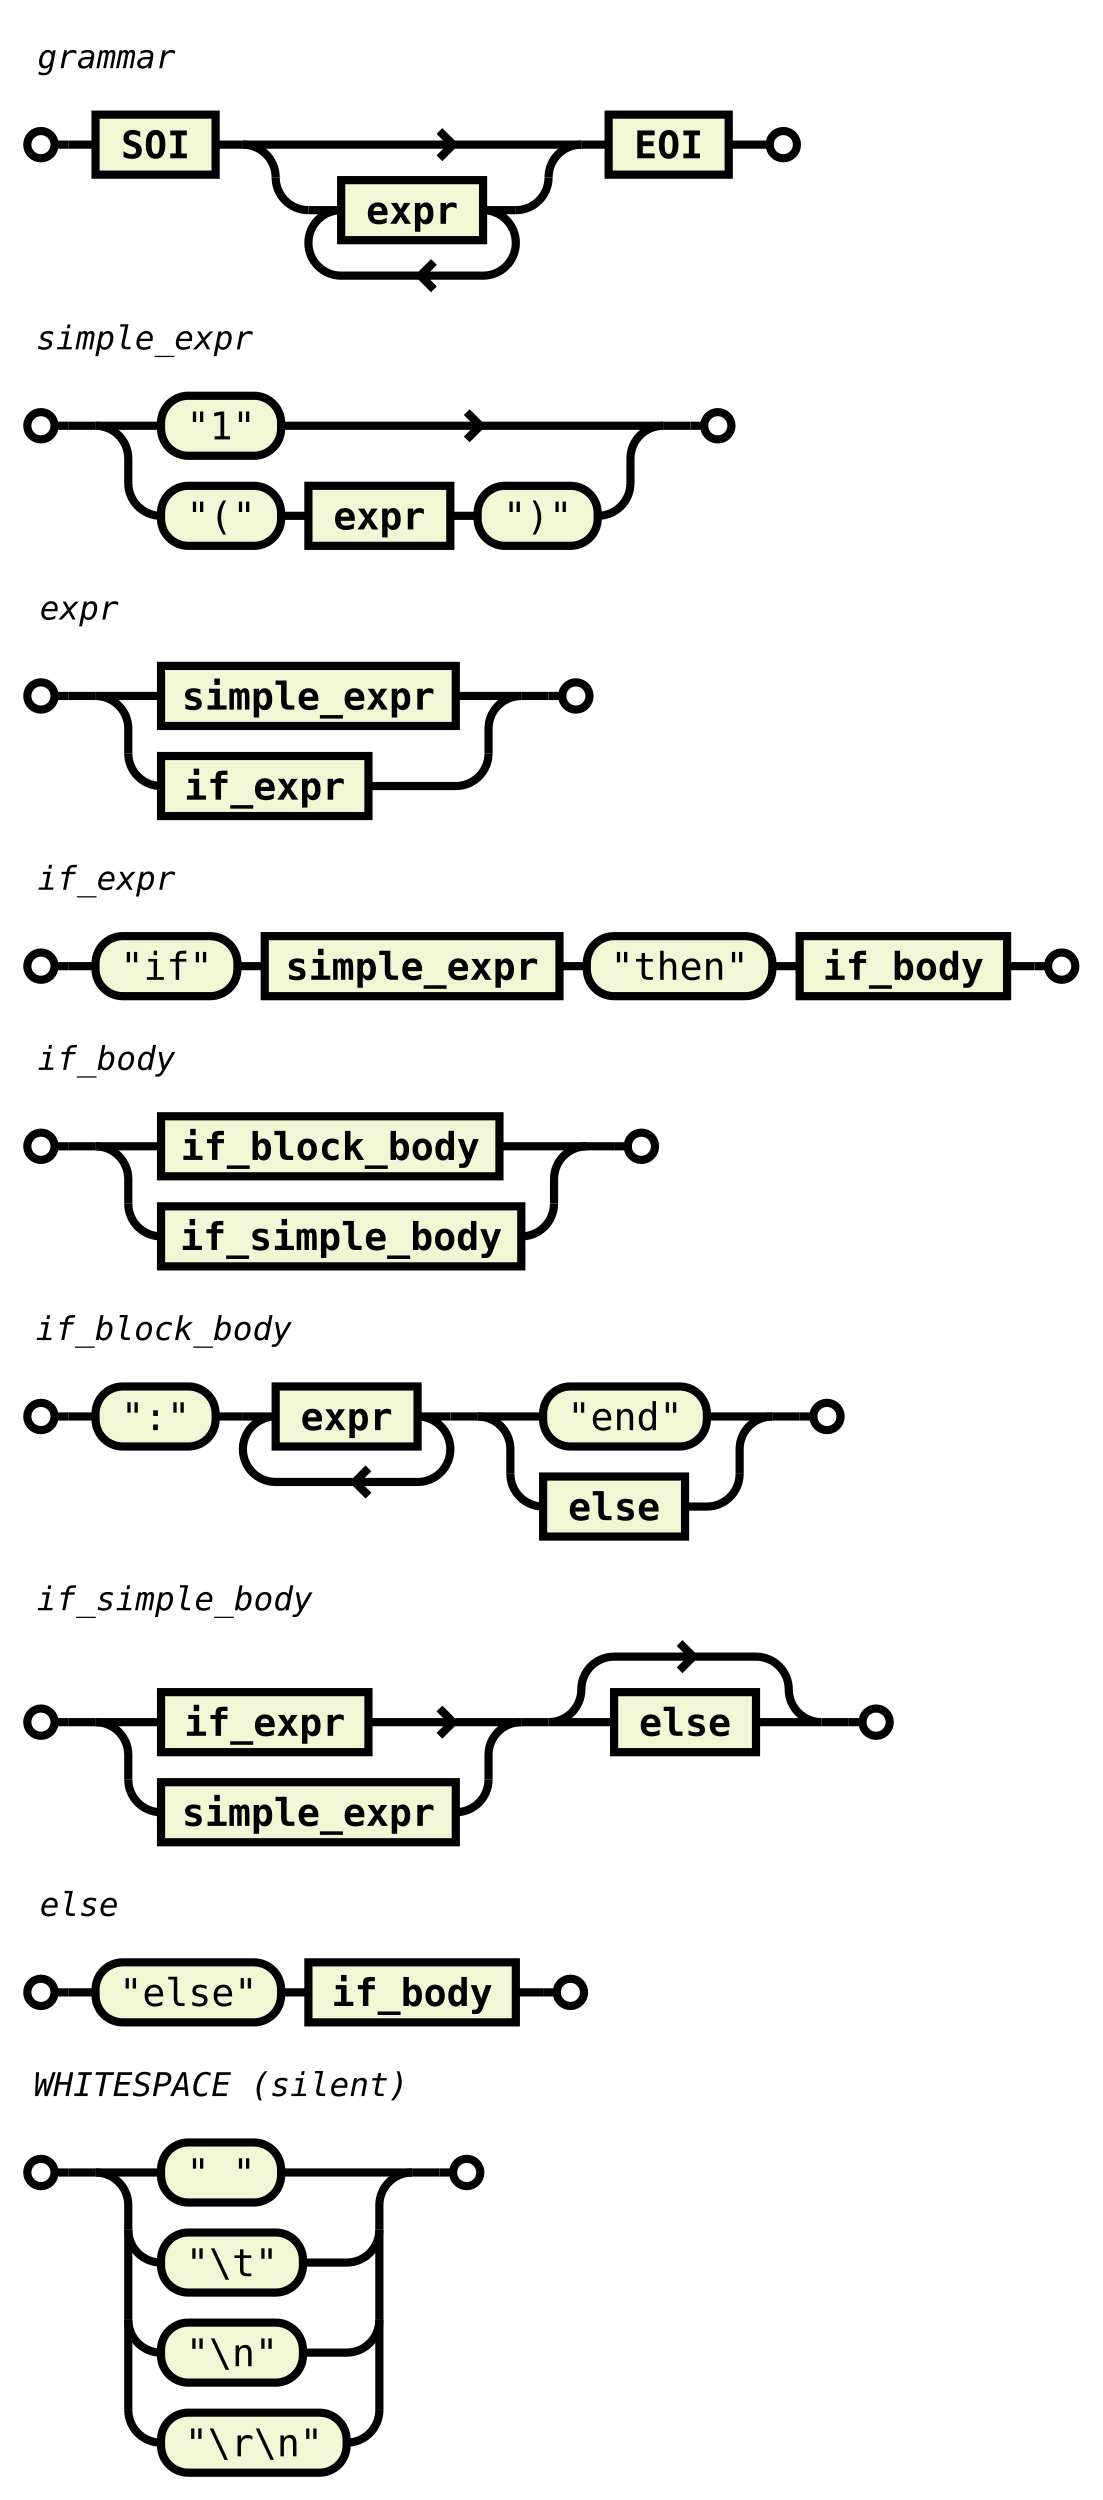
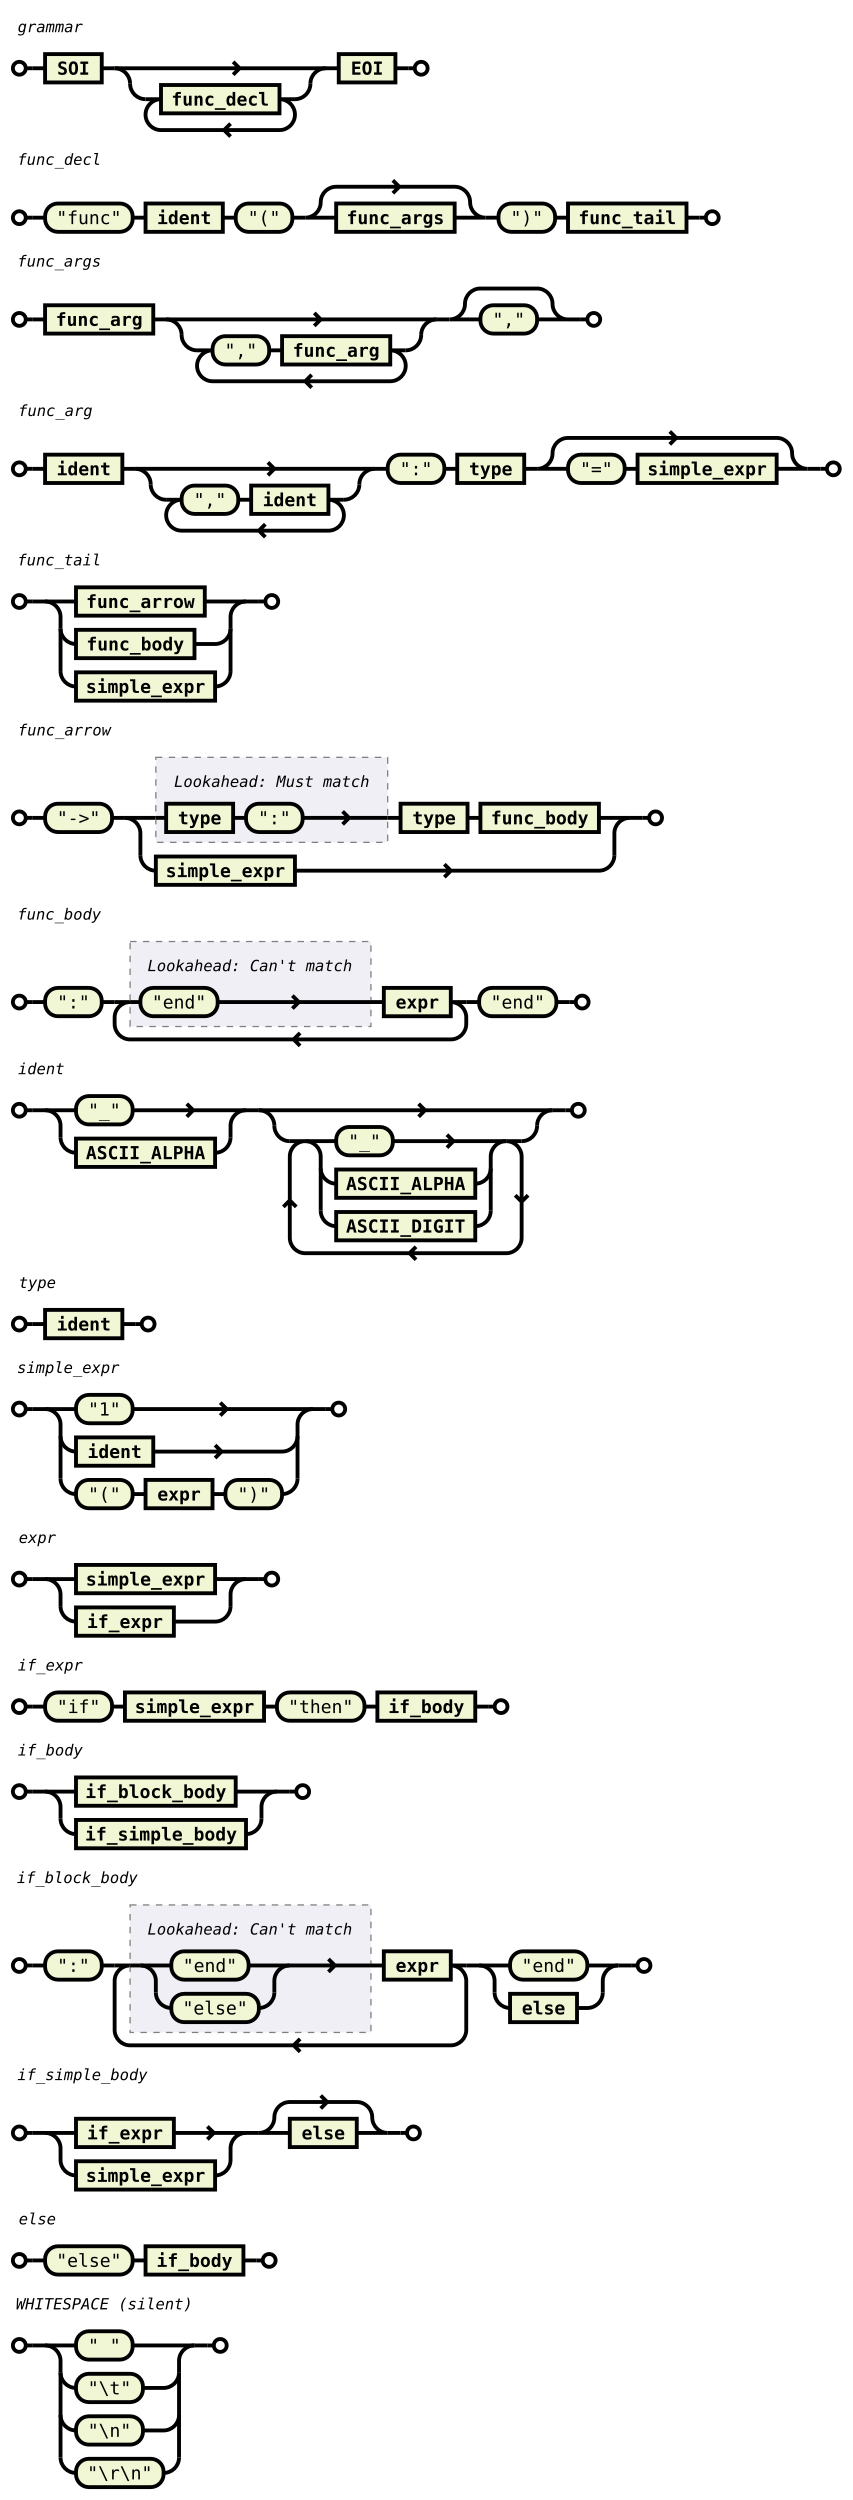
- <svg xmlns="http://www.w3.org/2000/svg" class="railroad" viewBox="0 0 404 916">
+ <svg xmlns="http://www.w3.org/2000/svg" class="railroad" viewBox="0 0 662 1941">
  <style type="text/css">
svg.railroad {
background-color: hsl(30, 20%, 95%);
background-size: 15px 15px;
background-image: linear-gradient(to right, rgba(30, 30, 30, .05) 1px, transparent 1px),
		  linear-gradient(to bottom, rgba(30, 30, 30, .05) 1px, transparent 1px);
}

svg.railroad rect.railroad_canvas {
stroke-width: 0px;
fill: none;
}

svg.railroad path {
stroke-width: 3px;
stroke: black;
fill: none;
}

svg.railroad .debug {
stroke-width: 1px;
stroke: red;
}

svg.railroad text {
font: 14px monospace;
text-anchor: middle;
}

svg.railroad .nonterminal text {
font-weight: bold;
}

svg.railroad text.comment {
font: italic 12px monospace;
}

svg.railroad rect {
stroke-width: 3px;
stroke: black;
fill:hsl(-290, 70%, 90%);
}

svg.railroad g.labeledbox &gt; rect {
stroke-width: 1px;
stroke: grey;
stroke-dasharray: 5px;
fill:rgba(90, 90, 150, .1);
}
</style>
  <rect class="railroad_canvas" height="100%" width="100%" />
  <g class="verticalgrid">
    <g class="verticalgrid">
      <text class="comment" x="39" y="25">
grammar</text>
      <g class="sequence">
        <path d=" M 10 53 a 5 5 0 0 1 5 -5 a 5 5 0 0 1 5 5 a 5 5 0 0 1 -5 5 a 5 5 0 0 1 -5 -5 m 10 0 h 5" />
        <g class="sequence">
          <g class="nonterminal">
            <rect height="22" width="44" x="35" y="42" />
            <text x="57" y="58">
SOI</text>
          </g>
          <g class="choice">
-             <path d=" M 89 53 h 24 m 0 0 h 100 m -47 0 l -5 -5 m 0 10 l 5 -5 m 47 0" />
+             <path d=" M 89 53 h 24 m 0 0 h 140 m -67 0 l -5 -5 m 0 10 l 5 -5 m 67 0" />
            <g />
-             <path d=" M 89 53 a 12 12 0 0 1 12 12 v 0 m 100 0 v 0 a 12 12 0 0 1 12 -12" />
-             <path d=" M 101 65 v 0 a 12 12 0 0 0 12 12 m 76 0 h 0 a 12 12 0 0 0 12 -12 v 0" />
+             <path d=" M 89 53 a 12 12 0 0 1 12 12 v 0 m 140 0 v 0 a 12 12 0 0 1 12 -12" />
+             <path d=" M 101 65 v 0 a 12 12 0 0 0 12 12 m 116 0 h 0 a 12 12 0 0 0 12 -12 v 0" />
            <g class="repeat">
-               <path d=" M 113 77 h 12 m 52 0 h 12 m -12 0 a 12 12 0 0 1 12 12 v 0 a 12 12 0 0 1 -12 12 m 0 0 h -52 m 29 0 l 5 -5 m 0 10 l -5 -5 m -29 0 a 12 12 0 0 1 -12 -12 v 0 a 12 12 0 0 1 12 -12" />
+               <path d=" M 113 77 h 12 m 92 0 h 12 m -12 0 a 12 12 0 0 1 12 12 v 0 a 12 12 0 0 1 -12 12 m 0 0 h -92 m 49 0 l 5 -5 m 0 10 l -5 -5 m -49 0 a 12 12 0 0 1 -12 -12 v 0 a 12 12 0 0 1 12 -12" />
              <g />
              <g class="nonterminal">
-                 <rect height="22" width="52" x="125" y="66" />
-                 <text x="151" y="82">
+                 <rect height="22" width="92" x="125" y="66" />
+                 <text x="171" y="82">
+ func_decl</text>
+               </g>
+             </g>
+           </g>
+           <g class="nonterminal">
+             <rect height="22" width="44" x="263" y="42" />
+             <text x="285" y="58">
+ EOI</text>
+           </g>
+           <path d=" M 79 53 h 10" />
+           <path d=" M 253 53 h 10" />
+         </g>
+         <path d=" M 317 53 h 5 a 5 5 0 0 1 5 -5 a 5 5 0 0 1 5 5 a 5 5 0 0 1 -5 5 a 5 5 0 0 1 -5 -5" />
+         <path d=" M 25 53 h 10" />
+         <path d=" M 307 53 h 10" />
+       </g>
+     </g>
+     <g class="verticalgrid">
+       <text class="comment" x="46" y="128">
+ func_decl</text>
+       <g class="sequence">
+         <path d=" M 10 169 a 5 5 0 0 1 5 -5 a 5 5 0 0 1 5 5 a 5 5 0 0 1 -5 5 a 5 5 0 0 1 -5 -5 m 10 0 h 5" />
+         <g class="sequence">
+           <g class="terminal">
+             <rect height="22" rx="10" ry="10" width="68" x="35" y="158" />
+             <text x="69" y="174">
+ "func"</text>
+           </g>
+           <g class="nonterminal">
+             <rect height="22" width="60" x="113" y="158" />
+             <text x="143" y="174">
+ ident</text>
+           </g>
+           <g class="terminal">
+             <rect height="22" rx="10" ry="10" width="44" x="183" y="158" />
+             <text x="205" y="174">
+ "("</text>
+           </g>
+           <g class="optional">
+             <path d=" M 237 169 h 24 m -24 0 a 12 12 0 0 0 12 -12 v 0 a 12 12 0 0 1 12 -12 h 92 m -43 0 l -5 -5 m 0 10 l 5 -5 m 43 0 a 12 12 0 0 1 12 12 v 0 a 12 12 0 0 0 12 12 h -24" />
+             <g class="nonterminal">
+               <rect height="22" width="92" x="261" y="158" />
+               <text x="307" y="174">
+ func_args</text>
+             </g>
+           </g>
+           <g class="terminal">
+             <rect height="22" rx="10" ry="10" width="44" x="387" y="158" />
+             <text x="409" y="174">
+ ")"</text>
+           </g>
+           <g class="nonterminal">
+             <rect height="22" width="92" x="441" y="158" />
+             <text x="487" y="174">
+ func_tail</text>
+           </g>
+           <path d=" M 103 169 h 10" />
+           <path d=" M 173 169 h 10" />
+           <path d=" M 227 169 h 10" />
+           <path d=" M 377 169 h 10" />
+           <path d=" M 431 169 h 10" />
+         </g>
+         <path d=" M 543 169 h 5 a 5 5 0 0 1 5 -5 a 5 5 0 0 1 5 5 a 5 5 0 0 1 -5 5 a 5 5 0 0 1 -5 -5" />
+         <path d=" M 25 169 h 10" />
+         <path d=" M 533 169 h 10" />
+       </g>
+     </g>
+     <g class="verticalgrid">
+       <text class="comment" x="46" y="207">
+ func_args</text>
+       <g class="sequence">
+         <path d=" M 10 248 a 5 5 0 0 1 5 -5 a 5 5 0 0 1 5 5 a 5 5 0 0 1 -5 5 a 5 5 0 0 1 -5 -5 m 10 0 h 5" />
+         <g class="sequence">
+           <g class="nonterminal">
+             <rect height="22" width="84" x="35" y="237" />
+             <text x="77" y="253">
+ func_arg</text>
+           </g>
+           <g class="choice">
+             <path d=" M 129 248 h 24 m 0 0 h 186 m -90 0 l -5 -5 m 0 10 l 5 -5 m 90 0" />
+             <g />
+             <path d=" M 129 248 a 12 12 0 0 1 12 12 v 0 m 186 0 v 0 a 12 12 0 0 1 12 -12" />
+             <path d=" M 141 260 v 0 a 12 12 0 0 0 12 12 m 162 0 h 0 a 12 12 0 0 0 12 -12 v 0" />
+             <g class="repeat">
+               <path d=" M 153 272 h 12 m 138 0 h 12 m -12 0 a 12 12 0 0 1 12 12 v 0 a 12 12 0 0 1 -12 12 m 0 0 h -138 m 72 0 l 5 -5 m 0 10 l -5 -5 m -72 0 a 12 12 0 0 1 -12 -12 v 0 a 12 12 0 0 1 12 -12" />
+               <g />
+               <g class="sequence">
+                 <g class="terminal">
+                   <rect height="22" rx="10" ry="10" width="44" x="165" y="261" />
+                   <text x="187" y="277">
+ ","</text>
+                 </g>
+                 <g class="nonterminal">
+                   <rect height="22" width="84" x="219" y="261" />
+                   <text x="261" y="277">
+ func_arg</text>
+                 </g>
+                 <path d=" M 209 272 h 10" />
+               </g>
+             </g>
+           </g>
+           <g class="optional">
+             <path d=" M 349 248 h 24 m -24 0 a 12 12 0 0 0 12 -12 v 0 a 12 12 0 0 1 12 -12 h 44 a 12 12 0 0 1 12 12 v 0 a 12 12 0 0 0 12 12 h -24" />
+             <g class="terminal">
+               <rect height="22" rx="10" ry="10" width="44" x="373" y="237" />
+               <text x="395" y="253">
+ ","</text>
+             </g>
+           </g>
+           <path d=" M 119 248 h 10" />
+           <path d=" M 339 248 h 10" />
+         </g>
+         <path d=" M 451 248 h 5 a 5 5 0 0 1 5 -5 a 5 5 0 0 1 5 5 a 5 5 0 0 1 -5 5 a 5 5 0 0 1 -5 -5" />
+         <path d=" M 25 248 h 10" />
+         <path d=" M 441 248 h 10" />
+       </g>
+     </g>
+     <g class="verticalgrid">
+       <text class="comment" x="43" y="323">
+ func_arg</text>
+       <g class="sequence">
+         <path d=" M 10 364 a 5 5 0 0 1 5 -5 a 5 5 0 0 1 5 5 a 5 5 0 0 1 -5 5 a 5 5 0 0 1 -5 -5 m 10 0 h 5" />
+         <g class="sequence">
+           <g class="nonterminal">
+             <rect height="22" width="60" x="35" y="353" />
+             <text x="65" y="369">
+ ident</text>
+           </g>
+           <g class="choice">
+             <path d=" M 105 364 h 24 m 0 0 h 162 m -78 0 l -5 -5 m 0 10 l 5 -5 m 78 0" />
+             <g />
+             <path d=" M 105 364 a 12 12 0 0 1 12 12 v 0 m 162 0 v 0 a 12 12 0 0 1 12 -12" />
+             <path d=" M 117 376 v 0 a 12 12 0 0 0 12 12 m 138 0 h 0 a 12 12 0 0 0 12 -12 v 0" />
+             <g class="repeat">
+               <path d=" M 129 388 h 12 m 114 0 h 12 m -12 0 a 12 12 0 0 1 12 12 v 0 a 12 12 0 0 1 -12 12 m 0 0 h -114 m 60 0 l 5 -5 m 0 10 l -5 -5 m -60 0 a 12 12 0 0 1 -12 -12 v 0 a 12 12 0 0 1 12 -12" />
+               <g />
+               <g class="sequence">
+                 <g class="terminal">
+                   <rect height="22" rx="10" ry="10" width="44" x="141" y="377" />
+                   <text x="163" y="393">
+ ","</text>
+                 </g>
+                 <g class="nonterminal">
+                   <rect height="22" width="60" x="195" y="377" />
+                   <text x="225" y="393">
+ ident</text>
+                 </g>
+                 <path d=" M 185 388 h 10" />
+               </g>
+             </g>
+           </g>
+           <g class="terminal">
+             <rect height="22" rx="10" ry="10" width="44" x="301" y="353" />
+             <text x="323" y="369">
+ ":"</text>
+           </g>
+           <g class="nonterminal">
+             <rect height="22" width="52" x="355" y="353" />
+             <text x="381" y="369">
+ type</text>
+           </g>
+           <g class="optional">
+             <path d=" M 417 364 h 24 m -24 0 a 12 12 0 0 0 12 -12 v 0 a 12 12 0 0 1 12 -12 h 162 m -78 0 l -5 -5 m 0 10 l 5 -5 m 78 0 a 12 12 0 0 1 12 12 v 0 a 12 12 0 0 0 12 12 h -24" />
+             <g class="sequence">
+               <g class="terminal">
+                 <rect height="22" rx="10" ry="10" width="44" x="441" y="353" />
+                 <text x="463" y="369">
+ "="</text>
+               </g>
+               <g class="nonterminal">
+                 <rect height="22" width="108" x="495" y="353" />
+                 <text x="549" y="369">
+ simple_expr</text>
+               </g>
+               <path d=" M 485 364 h 10" />
+             </g>
+           </g>
+           <path d=" M 95 364 h 10" />
+           <path d=" M 291 364 h 10" />
+           <path d=" M 345 364 h 10" />
+           <path d=" M 407 364 h 10" />
+         </g>
+         <path d=" M 637 364 h 5 a 5 5 0 0 1 5 -5 a 5 5 0 0 1 5 5 a 5 5 0 0 1 -5 5 a 5 5 0 0 1 -5 -5" />
+         <path d=" M 25 364 h 10" />
+         <path d=" M 627 364 h 10" />
+       </g>
+     </g>
+     <g class="verticalgrid">
+       <text class="comment" x="46" y="439">
+ func_tail</text>
+       <g class="sequence">
+         <path d=" M 10 467 a 5 5 0 0 1 5 -5 a 5 5 0 0 1 5 5 a 5 5 0 0 1 -5 5 a 5 5 0 0 1 -5 -5 m 10 0 h 5" />
+         <g class="choice">
+           <path d=" M 35 467 h 24 m 100 0 h 32" />
+           <g class="nonterminal">
+             <rect height="22" width="100" x="59" y="456" />
+             <text x="109" y="472">
+ func_arrow</text>
+           </g>
+           <path d=" M 35 467 a 12 12 0 0 1 12 12 v 9 m 132 0 v -9 a 12 12 0 0 1 12 -12" />
+           <path d=" M 47 488 v 33 m 132 0 v -33" />
+           <path d=" M 47 488 v 0 a 12 12 0 0 0 12 12 m 92 0 h 16 a 12 12 0 0 0 12 -12 v 0" />
+           <g class="nonterminal">
+             <rect height="22" width="92" x="59" y="489" />
+             <text x="105" y="505">
+ func_body</text>
+           </g>
+           <path d=" M 47 521 v 0 a 12 12 0 0 0 12 12 m 108 0 h 0 a 12 12 0 0 0 12 -12 v 0" />
+           <g class="nonterminal">
+             <rect height="22" width="108" x="59" y="522" />
+             <text x="113" y="538">
+ simple_expr</text>
+           </g>
+         </g>
+         <path d=" M 201 467 h 5 a 5 5 0 0 1 5 -5 a 5 5 0 0 1 5 5 a 5 5 0 0 1 -5 5 a 5 5 0 0 1 -5 -5" />
+         <path d=" M 25 467 h 10" />
+         <path d=" M 191 467 h 10" />
+       </g>
+     </g>
+     <g class="verticalgrid">
+       <text class="comment" x="50" y="571">
+ func_arrow</text>
+       <g class="sequence">
+         <path d=" M 10 635 a 5 5 0 0 1 5 -5 a 5 5 0 0 1 5 5 a 5 5 0 0 1 -5 5 a 5 5 0 0 1 -5 -5 m 10 0 h 5" />
+         <g class="sequence">
+           <g class="terminal">
+             <rect height="22" rx="10" ry="10" width="52" x="35" y="624" />
+             <text x="61" y="640">
+ "-&gt;"</text>
+           </g>
+           <g class="choice">
+             <path d=" M 97 635 h 24 m 344 0 h 24" />
+             <g class="sequence">
+               <g class="labeledbox">
+                 <rect height="66" width="180" x="121" y="588" />
+                 <path d=" M 121 635 h 8 m 106 0 h 66 m -30 0 l -5 -5 m 0 10 l 5 -5 m 30 0" />
+                 <text class="comment" x="211" y="611">
+ Lookahead: Must match</text>
+                 <g class="sequence">
+                   <g class="nonterminal">
+                     <rect height="22" width="52" x="129" y="624" />
+                     <text x="155" y="640">
+ type</text>
+                   </g>
+                   <g class="terminal">
+                     <rect height="22" rx="10" ry="10" width="44" x="191" y="624" />
+                     <text x="213" y="640">
+ ":"</text>
+                   </g>
+                   <path d=" M 181 635 h 10" />
+                 </g>
+               </g>
+               <g class="nonterminal">
+                 <rect height="22" width="52" x="311" y="624" />
+                 <text x="337" y="640">
+ type</text>
+               </g>
+               <g class="nonterminal">
+                 <rect height="22" width="92" x="373" y="624" />
+                 <text x="419" y="640">
+ func_body</text>
+               </g>
+               <path d=" M 301 635 h 10" />
+               <path d=" M 363 635 h 10" />
+             </g>
+             <path d=" M 97 635 a 12 12 0 0 1 12 12 v 17 m 368 0 v -17 a 12 12 0 0 1 12 -12" />
+             <path d=" M 109 664 v 0 a 12 12 0 0 0 12 12 m 108 0 h 236 m -115 0 l -5 -5 m 0 10 l 5 -5 m 115 0 a 12 12 0 0 0 12 -12 v 0" />
+             <g class="nonterminal">
+               <rect height="22" width="108" x="121" y="665" />
+               <text x="175" y="681">
+ simple_expr</text>
+             </g>
+           </g>
+           <path d=" M 87 635 h 10" />
+         </g>
+         <path d=" M 499 635 h 5 a 5 5 0 0 1 5 -5 a 5 5 0 0 1 5 5 a 5 5 0 0 1 -5 5 a 5 5 0 0 1 -5 -5" />
+         <path d=" M 25 635 h 10" />
+         <path d=" M 489 635 h 10" />
+       </g>
+     </g>
+     <g class="verticalgrid">
+       <text class="comment" x="46" y="714">
+ func_body</text>
+       <g class="sequence">
+         <path d=" M 10 778 a 5 5 0 0 1 5 -5 a 5 5 0 0 1 5 5 a 5 5 0 0 1 -5 5 a 5 5 0 0 1 -5 -5 m 10 0 h 5" />
+         <g class="sequence">
+           <g class="terminal">
+             <rect height="22" rx="10" ry="10" width="44" x="35" y="767" />
+             <text x="57" y="783">
+ ":"</text>
+           </g>
+           <g class="repeat">
+             <path d=" M 89 778 h 12 m 249 0 h 12 m -12 0 a 12 12 0 0 1 12 12 v 5 a 12 12 0 0 1 -12 12 m 0 0 h -249 m 127 0 l 5 -5 m 0 10 l -5 -5 m -127 0 a 12 12 0 0 1 -12 -12 v -5 a 12 12 0 0 1 12 -12" />
+             <g />
+             <g class="sequence">
+               <g class="labeledbox">
+                 <rect height="66" width="187" x="101" y="731" />
+                 <path d=" M 101 778 h 8 m 60 0 h 119 m -56 0 l -5 -5 m 0 10 l 5 -5 m 56 0" />
+                 <text class="comment" x="194" y="754">
+ Lookahead: Can't match</text>
+                 <g class="terminal">
+                   <rect height="22" rx="10" ry="10" width="60" x="109" y="767" />
+                   <text x="139" y="783">
+ "end"</text>
+                 </g>
+               </g>
+               <g class="nonterminal">
+                 <rect height="22" width="52" x="298" y="767" />
+                 <text x="324" y="783">
expr</text>
              </g>
-             </g>
-           </g>
-           <g class="nonterminal">
-             <rect height="22" width="44" x="223" y="42" />
-             <text x="245" y="58">
- EOI</text>
-           </g>
-           <path d=" M 79 53 h 10" />
-           <path d=" M 213 53 h 10" />
-         </g>
-         <path d=" M 277 53 h 5 a 5 5 0 0 1 5 -5 a 5 5 0 0 1 5 5 a 5 5 0 0 1 -5 5 a 5 5 0 0 1 -5 -5" />
-         <path d=" M 25 53 h 10" />
-         <path d=" M 267 53 h 10" />
-       </g>
-     </g>
-     <g class="verticalgrid">
-       <text class="comment" x="53" y="128">
+               <path d=" M 288 778 h 10" />
+             </g>
+           </g>
+           <g class="terminal">
+             <rect height="22" rx="10" ry="10" width="60" x="372" y="767" />
+             <text x="402" y="783">
+ "end"</text>
+           </g>
+           <path d=" M 79 778 h 10" />
+           <path d=" M 362 778 h 10" />
+         </g>
+         <path d=" M 442 778 h 5 a 5 5 0 0 1 5 -5 a 5 5 0 0 1 5 5 a 5 5 0 0 1 -5 5 a 5 5 0 0 1 -5 -5" />
+         <path d=" M 25 778 h 10" />
+         <path d=" M 432 778 h 10" />
+       </g>
+     </g>
+     <g class="verticalgrid">
+       <text class="comment" x="32" y="834">
+ ident</text>
+       <g class="sequence">
+         <path d=" M 10 862 a 5 5 0 0 1 5 -5 a 5 5 0 0 1 5 5 a 5 5 0 0 1 -5 5 a 5 5 0 0 1 -5 -5 m 10 0 h 5" />
+         <g class="sequence">
+           <g class="choice">
+             <path d=" M 35 862 h 24 m 44 0 h 88 m -41 0 l -5 -5 m 0 10 l 5 -5 m 41 0" />
+             <g class="terminal">
+               <rect height="22" rx="10" ry="10" width="44" x="59" y="851" />
+               <text x="81" y="867">
+ "_"</text>
+             </g>
+             <path d=" M 35 862 a 12 12 0 0 1 12 12 v 9 m 132 0 v -9 a 12 12 0 0 1 12 -12" />
+             <path d=" M 47 883 v 0 a 12 12 0 0 0 12 12 m 108 0 h 0 a 12 12 0 0 0 12 -12 v 0" />
+             <g class="nonterminal">
+               <rect height="22" width="108" x="59" y="884" />
+               <text x="113" y="900">
+ ASCII_ALPHA</text>
+             </g>
+           </g>
+           <g class="choice">
+             <path d=" M 201 862 h 24 m 0 0 h 204 m -99 0 l -5 -5 m 0 10 l 5 -5 m 99 0" />
+             <g />
+             <path d=" M 201 862 a 12 12 0 0 1 12 12 v 0 m 204 0 v 0 a 12 12 0 0 1 12 -12" />
+             <path d=" M 213 874 v 0 a 12 12 0 0 0 12 12 m 180 0 h 0 a 12 12 0 0 0 12 -12 v 0" />
+             <g class="repeat">
+               <path d=" M 225 886 h 12 m 156 0 h 12 m -12 0 a 12 12 0 0 1 12 12 v 63 m 0 -28 l -5 -5 m 10 0 l -5 5 m 0 28 a 12 12 0 0 1 -12 12 m 0 0 h -156 m 81 0 l 5 -5 m 0 10 l -5 -5 m -81 0 a 12 12 0 0 1 -12 -12 v -63 m 0 34 l -5 5 m 10 0 l -5 -5 m 0 -34 a 12 12 0 0 1 12 -12" />
+               <g />
+               <g class="choice">
+                 <path d=" M 237 886 h 24 m 44 0 h 88 m -41 0 l -5 -5 m 0 10 l 5 -5 m 41 0" />
+                 <g class="terminal">
+                   <rect height="22" rx="10" ry="10" width="44" x="261" y="875" />
+                   <text x="283" y="891">
+ "_"</text>
+                 </g>
+                 <path d=" M 237 886 a 12 12 0 0 1 12 12 v 9 m 132 0 v -9 a 12 12 0 0 1 12 -12" />
+                 <path d=" M 249 907 v 33 m 132 0 v -33" />
+                 <path d=" M 249 907 v 0 a 12 12 0 0 0 12 12 m 108 0 h 0 a 12 12 0 0 0 12 -12 v 0" />
+                 <g class="nonterminal">
+                   <rect height="22" width="108" x="261" y="908" />
+                   <text x="315" y="924">
+ ASCII_ALPHA</text>
+                 </g>
+                 <path d=" M 249 940 v 0 a 12 12 0 0 0 12 12 m 108 0 h 0 a 12 12 0 0 0 12 -12 v 0" />
+                 <g class="nonterminal">
+                   <rect height="22" width="108" x="261" y="941" />
+                   <text x="315" y="957">
+ ASCII_DIGIT</text>
+                 </g>
+               </g>
+             </g>
+           </g>
+           <path d=" M 191 862 h 10" />
+         </g>
+         <path d=" M 439 862 h 5 a 5 5 0 0 1 5 -5 a 5 5 0 0 1 5 5 a 5 5 0 0 1 -5 5 a 5 5 0 0 1 -5 -5" />
+         <path d=" M 25 862 h 10" />
+         <path d=" M 429 862 h 10" />
+       </g>
+     </g>
+     <g class="verticalgrid">
+       <text class="comment" x="29" y="1000">
+ type</text>
+       <g class="sequence">
+         <path d=" M 10 1028 a 5 5 0 0 1 5 -5 a 5 5 0 0 1 5 5 a 5 5 0 0 1 -5 5 a 5 5 0 0 1 -5 -5 m 10 0 h 5" />
+         <g class="nonterminal">
+           <rect height="22" width="60" x="35" y="1017" />
+           <text x="65" y="1033">
+ ident</text>
+         </g>
+         <path d=" M 105 1028 h 5 a 5 5 0 0 1 5 -5 a 5 5 0 0 1 5 5 a 5 5 0 0 1 -5 5 a 5 5 0 0 1 -5 -5" />
+         <path d=" M 25 1028 h 10" />
+         <path d=" M 95 1028 h 10" />
+       </g>
+     </g>
+     <g class="verticalgrid">
+       <text class="comment" x="53" y="1066">
simple_expr</text>
      <g class="sequence">
-         <path d=" M 10 156 a 5 5 0 0 1 5 -5 a 5 5 0 0 1 5 5 a 5 5 0 0 1 -5 5 a 5 5 0 0 1 -5 -5 m 10 0 h 5" />
+         <path d=" M 10 1094 a 5 5 0 0 1 5 -5 a 5 5 0 0 1 5 5 a 5 5 0 0 1 -5 5 a 5 5 0 0 1 -5 -5 m 10 0 h 5" />
        <g class="choice">
-           <path d=" M 35 156 h 24 m 44 0 h 140 m -67 0 l -5 -5 m 0 10 l 5 -5 m 67 0" />
-           <g class="terminal">
-             <rect height="22" rx="10" ry="10" width="44" x="59" y="145" />
-             <text x="81" y="161">
+           <path d=" M 35 1094 h 24 m 44 0 h 140 m -67 0 l -5 -5 m 0 10 l 5 -5 m 67 0" />
+           <g class="terminal">
+             <rect height="22" rx="10" ry="10" width="44" x="59" y="1083" />
+             <text x="81" y="1099">
"1"</text>
          </g>
-           <path d=" M 35 156 a 12 12 0 0 1 12 12 v 9 m 184 0 v -9 a 12 12 0 0 1 12 -12" />
-           <path d=" M 47 177 v 0 a 12 12 0 0 0 12 12 m 160 0 h 0 a 12 12 0 0 0 12 -12 v 0" />
+           <path d=" M 35 1094 a 12 12 0 0 1 12 12 v 9 m 184 0 v -9 a 12 12 0 0 1 12 -12" />
+           <path d=" M 47 1115 v 33 m 184 0 v -33" />
+           <path d=" M 47 1115 v 0 a 12 12 0 0 0 12 12 m 60 0 h 100 m -47 0 l -5 -5 m 0 10 l 5 -5 m 47 0 a 12 12 0 0 0 12 -12 v 0" />
+           <g class="nonterminal">
+             <rect height="22" width="60" x="59" y="1116" />
+             <text x="89" y="1132">
+ ident</text>
+           </g>
+           <path d=" M 47 1148 v 0 a 12 12 0 0 0 12 12 m 160 0 h 0 a 12 12 0 0 0 12 -12 v 0" />
          <g class="sequence">
            <g class="terminal">
-               <rect height="22" rx="10" ry="10" width="44" x="59" y="178" />
-               <text x="81" y="194">
+               <rect height="22" rx="10" ry="10" width="44" x="59" y="1149" />
+               <text x="81" y="1165">
"("</text>
            </g>
            <g class="nonterminal">
-               <rect height="22" width="52" x="113" y="178" />
-               <text x="139" y="194">
+               <rect height="22" width="52" x="113" y="1149" />
+               <text x="139" y="1165">
expr</text>
            </g>
            <g class="terminal">
-               <rect height="22" rx="10" ry="10" width="44" x="175" y="178" />
-               <text x="197" y="194">
+               <rect height="22" rx="10" ry="10" width="44" x="175" y="1149" />
+               <text x="197" y="1165">
")"</text>
            </g>
-             <path d=" M 103 189 h 10" />
-             <path d=" M 165 189 h 10" />
-           </g>
-         </g>
-         <path d=" M 253 156 h 5 a 5 5 0 0 1 5 -5 a 5 5 0 0 1 5 5 a 5 5 0 0 1 -5 5 a 5 5 0 0 1 -5 -5" />
-         <path d=" M 25 156 h 10" />
-         <path d=" M 243 156 h 10" />
-       </g>
-     </g>
-     <g class="verticalgrid">
-       <text class="comment" x="29" y="227">
+             <path d=" M 103 1160 h 10" />
+             <path d=" M 165 1160 h 10" />
+           </g>
+         </g>
+         <path d=" M 253 1094 h 5 a 5 5 0 0 1 5 -5 a 5 5 0 0 1 5 5 a 5 5 0 0 1 -5 5 a 5 5 0 0 1 -5 -5" />
+         <path d=" M 25 1094 h 10" />
+         <path d=" M 243 1094 h 10" />
+       </g>
+     </g>
+     <g class="verticalgrid">
+       <text class="comment" x="29" y="1198">
expr</text>
      <g class="sequence">
-         <path d=" M 10 255 a 5 5 0 0 1 5 -5 a 5 5 0 0 1 5 5 a 5 5 0 0 1 -5 5 a 5 5 0 0 1 -5 -5 m 10 0 h 5" />
+         <path d=" M 10 1226 a 5 5 0 0 1 5 -5 a 5 5 0 0 1 5 5 a 5 5 0 0 1 -5 5 a 5 5 0 0 1 -5 -5 m 10 0 h 5" />
        <g class="choice">
-           <path d=" M 35 255 h 24 m 108 0 h 24" />
-           <g class="nonterminal">
-             <rect height="22" width="108" x="59" y="244" />
-             <text x="113" y="260">
+           <path d=" M 35 1226 h 24 m 108 0 h 24" />
+           <g class="nonterminal">
+             <rect height="22" width="108" x="59" y="1215" />
+             <text x="113" y="1231">
simple_expr</text>
          </g>
-           <path d=" M 35 255 a 12 12 0 0 1 12 12 v 9 m 132 0 v -9 a 12 12 0 0 1 12 -12" />
-           <path d=" M 47 276 v 0 a 12 12 0 0 0 12 12 m 76 0 h 32 a 12 12 0 0 0 12 -12 v 0" />
-           <g class="nonterminal">
-             <rect height="22" width="76" x="59" y="277" />
-             <text x="97" y="293">
+           <path d=" M 35 1226 a 12 12 0 0 1 12 12 v 9 m 132 0 v -9 a 12 12 0 0 1 12 -12" />
+           <path d=" M 47 1247 v 0 a 12 12 0 0 0 12 12 m 76 0 h 32 a 12 12 0 0 0 12 -12 v 0" />
+           <g class="nonterminal">
+             <rect height="22" width="76" x="59" y="1248" />
+             <text x="97" y="1264">
if_expr</text>
          </g>
        </g>
-         <path d=" M 201 255 h 5 a 5 5 0 0 1 5 -5 a 5 5 0 0 1 5 5 a 5 5 0 0 1 -5 5 a 5 5 0 0 1 -5 -5" />
-         <path d=" M 25 255 h 10" />
-         <path d=" M 191 255 h 10" />
-       </g>
-     </g>
-     <g class="verticalgrid">
-       <text class="comment" x="39" y="326">
+         <path d=" M 201 1226 h 5 a 5 5 0 0 1 5 -5 a 5 5 0 0 1 5 5 a 5 5 0 0 1 -5 5 a 5 5 0 0 1 -5 -5" />
+         <path d=" M 25 1226 h 10" />
+         <path d=" M 191 1226 h 10" />
+       </g>
+     </g>
+     <g class="verticalgrid">
+       <text class="comment" x="39" y="1297">
if_expr</text>
      <g class="sequence">
-         <path d=" M 10 354 a 5 5 0 0 1 5 -5 a 5 5 0 0 1 5 5 a 5 5 0 0 1 -5 5 a 5 5 0 0 1 -5 -5 m 10 0 h 5" />
-         <g class="sequence">
-           <g class="terminal">
-             <rect height="22" rx="10" ry="10" width="52" x="35" y="343" />
-             <text x="61" y="359">
+         <path d=" M 10 1325 a 5 5 0 0 1 5 -5 a 5 5 0 0 1 5 5 a 5 5 0 0 1 -5 5 a 5 5 0 0 1 -5 -5 m 10 0 h 5" />
+         <g class="sequence">
+           <g class="terminal">
+             <rect height="22" rx="10" ry="10" width="52" x="35" y="1314" />
+             <text x="61" y="1330">
"if"</text>
          </g>
          <g class="nonterminal">
-             <rect height="22" width="108" x="97" y="343" />
-             <text x="151" y="359">
+             <rect height="22" width="108" x="97" y="1314" />
+             <text x="151" y="1330">
simple_expr</text>
          </g>
          <g class="terminal">
-             <rect height="22" rx="10" ry="10" width="68" x="215" y="343" />
-             <text x="249" y="359">
+             <rect height="22" rx="10" ry="10" width="68" x="215" y="1314" />
+             <text x="249" y="1330">
"then"</text>
          </g>
          <g class="nonterminal">
-             <rect height="22" width="76" x="293" y="343" />
-             <text x="331" y="359">
+             <rect height="22" width="76" x="293" y="1314" />
+             <text x="331" y="1330">
if_body</text>
          </g>
-           <path d=" M 87 354 h 10" />
-           <path d=" M 205 354 h 10" />
-           <path d=" M 283 354 h 10" />
-         </g>
-         <path d=" M 379 354 h 5 a 5 5 0 0 1 5 -5 a 5 5 0 0 1 5 5 a 5 5 0 0 1 -5 5 a 5 5 0 0 1 -5 -5" />
-         <path d=" M 25 354 h 10" />
-         <path d=" M 369 354 h 10" />
-       </g>
-     </g>
-     <g class="verticalgrid">
-       <text class="comment" x="39" y="392">
+           <path d=" M 87 1325 h 10" />
+           <path d=" M 205 1325 h 10" />
+           <path d=" M 283 1325 h 10" />
+         </g>
+         <path d=" M 379 1325 h 5 a 5 5 0 0 1 5 -5 a 5 5 0 0 1 5 5 a 5 5 0 0 1 -5 5 a 5 5 0 0 1 -5 -5" />
+         <path d=" M 25 1325 h 10" />
+         <path d=" M 369 1325 h 10" />
+       </g>
+     </g>
+     <g class="verticalgrid">
+       <text class="comment" x="39" y="1363">
if_body</text>
      <g class="sequence">
-         <path d=" M 10 420 a 5 5 0 0 1 5 -5 a 5 5 0 0 1 5 5 a 5 5 0 0 1 -5 5 a 5 5 0 0 1 -5 -5 m 10 0 h 5" />
+         <path d=" M 10 1391 a 5 5 0 0 1 5 -5 a 5 5 0 0 1 5 5 a 5 5 0 0 1 -5 5 a 5 5 0 0 1 -5 -5 m 10 0 h 5" />
        <g class="choice">
-           <path d=" M 35 420 h 24 m 124 0 h 32" />
-           <g class="nonterminal">
-             <rect height="22" width="124" x="59" y="409" />
-             <text x="121" y="425">
+           <path d=" M 35 1391 h 24 m 124 0 h 32" />
+           <g class="nonterminal">
+             <rect height="22" width="124" x="59" y="1380" />
+             <text x="121" y="1396">
if_block_body</text>
          </g>
-           <path d=" M 35 420 a 12 12 0 0 1 12 12 v 9 m 156 0 v -9 a 12 12 0 0 1 12 -12" />
-           <path d=" M 47 441 v 0 a 12 12 0 0 0 12 12 m 132 0 h 0 a 12 12 0 0 0 12 -12 v 0" />
-           <g class="nonterminal">
-             <rect height="22" width="132" x="59" y="442" />
-             <text x="125" y="458">
+           <path d=" M 35 1391 a 12 12 0 0 1 12 12 v 9 m 156 0 v -9 a 12 12 0 0 1 12 -12" />
+           <path d=" M 47 1412 v 0 a 12 12 0 0 0 12 12 m 132 0 h 0 a 12 12 0 0 0 12 -12 v 0" />
+           <g class="nonterminal">
+             <rect height="22" width="132" x="59" y="1413" />
+             <text x="125" y="1429">
if_simple_body</text>
          </g>
        </g>
-         <path d=" M 225 420 h 5 a 5 5 0 0 1 5 -5 a 5 5 0 0 1 5 5 a 5 5 0 0 1 -5 5 a 5 5 0 0 1 -5 -5" />
-         <path d=" M 25 420 h 10" />
-         <path d=" M 215 420 h 10" />
-       </g>
-     </g>
-     <g class="verticalgrid">
-       <text class="comment" x="60" y="491">
+         <path d=" M 225 1391 h 5 a 5 5 0 0 1 5 -5 a 5 5 0 0 1 5 5 a 5 5 0 0 1 -5 5 a 5 5 0 0 1 -5 -5" />
+         <path d=" M 25 1391 h 10" />
+         <path d=" M 215 1391 h 10" />
+       </g>
+     </g>
+     <g class="verticalgrid">
+       <text class="comment" x="60" y="1462">
if_block_body</text>
      <g class="sequence">
-         <path d=" M 10 519 a 5 5 0 0 1 5 -5 a 5 5 0 0 1 5 5 a 5 5 0 0 1 -5 5 a 5 5 0 0 1 -5 -5 m 10 0 h 5" />
-         <g class="sequence">
-           <g class="terminal">
-             <rect height="22" rx="10" ry="10" width="44" x="35" y="508" />
-             <text x="57" y="524">
+         <path d=" M 10 1526 a 5 5 0 0 1 5 -5 a 5 5 0 0 1 5 5 a 5 5 0 0 1 -5 5 a 5 5 0 0 1 -5 -5 m 10 0 h 5" />
+         <g class="sequence">
+           <g class="terminal">
+             <rect height="22" rx="10" ry="10" width="44" x="35" y="1515" />
+             <text x="57" y="1531">
":"</text>
          </g>
          <g class="repeat">
-             <path d=" M 89 519 h 12 m 52 0 h 12 m -12 0 a 12 12 0 0 1 12 12 v 0 a 12 12 0 0 1 -12 12 m 0 0 h -52 m 29 0 l 5 -5 m 0 10 l -5 -5 m -29 0 a 12 12 0 0 1 -12 -12 v 0 a 12 12 0 0 1 12 -12" />
+             <path d=" M 89 1526 h 12 m 249 0 h 12 m -12 0 a 12 12 0 0 1 12 12 v 38 a 12 12 0 0 1 -12 12 m 0 0 h -249 m 127 0 l 5 -5 m 0 10 l -5 -5 m -127 0 a 12 12 0 0 1 -12 -12 v -38 a 12 12 0 0 1 12 -12" />
            <g />
+             <g class="sequence">
+               <g class="labeledbox">
+                 <rect height="99" width="187" x="101" y="1479" />
+                 <path d=" M 101 1526 h 8 m 116 0 h 63 m -28 0 l -5 -5 m 0 10 l 5 -5 m 28 0" />
+                 <text class="comment" x="194" y="1502">
+ Lookahead: Can't match</text>
+                 <g class="choice">
+                   <path d=" M 109 1526 h 24 m 60 0 h 32" />
+                   <g class="terminal">
+                     <rect height="22" rx="10" ry="10" width="60" x="133" y="1515" />
+                     <text x="163" y="1531">
+ "end"</text>
+                   </g>
+                   <path d=" M 109 1526 a 12 12 0 0 1 12 12 v 9 m 92 0 v -9 a 12 12 0 0 1 12 -12" />
+                   <path d=" M 121 1547 v 0 a 12 12 0 0 0 12 12 m 68 0 h 0 a 12 12 0 0 0 12 -12 v 0" />
+                   <g class="terminal">
+                     <rect height="22" rx="10" ry="10" width="68" x="133" y="1548" />
+                     <text x="167" y="1564">
+ "else"</text>
+                   </g>
+                 </g>
+               </g>
+               <g class="nonterminal">
+                 <rect height="22" width="52" x="298" y="1515" />
+                 <text x="324" y="1531">
+ expr</text>
+               </g>
+               <path d=" M 288 1526 h 10" />
+             </g>
+           </g>
+           <g class="choice">
+             <path d=" M 372 1526 h 24 m 60 0 h 24" />
+             <g class="terminal">
+               <rect height="22" rx="10" ry="10" width="60" x="396" y="1515" />
+               <text x="426" y="1531">
+ "end"</text>
+             </g>
+             <path d=" M 372 1526 a 12 12 0 0 1 12 12 v 9 m 84 0 v -9 a 12 12 0 0 1 12 -12" />
+             <path d=" M 384 1547 v 0 a 12 12 0 0 0 12 12 m 52 0 h 8 a 12 12 0 0 0 12 -12 v 0" />
            <g class="nonterminal">
-               <rect height="22" width="52" x="101" y="508" />
-               <text x="127" y="524">
- expr</text>
-             </g>
-           </g>
+               <rect height="22" width="52" x="396" y="1548" />
+               <text x="422" y="1564">
+ else</text>
+             </g>
+           </g>
+           <path d=" M 79 1526 h 10" />
+           <path d=" M 362 1526 h 10" />
+         </g>
+         <path d=" M 490 1526 h 5 a 5 5 0 0 1 5 -5 a 5 5 0 0 1 5 5 a 5 5 0 0 1 -5 5 a 5 5 0 0 1 -5 -5" />
+         <path d=" M 25 1526 h 10" />
+         <path d=" M 480 1526 h 10" />
+       </g>
+     </g>
+     <g class="verticalgrid">
+       <text class="comment" x="64" y="1615">
+ if_simple_body</text>
+       <g class="sequence">
+         <path d=" M 10 1656 a 5 5 0 0 1 5 -5 a 5 5 0 0 1 5 5 a 5 5 0 0 1 -5 5 a 5 5 0 0 1 -5 -5 m 10 0 h 5" />
+         <g class="sequence">
          <g class="choice">
-             <path d=" M 175 519 h 24 m 60 0 h 24" />
-             <g class="terminal">
-               <rect height="22" rx="10" ry="10" width="60" x="199" y="508" />
-               <text x="229" y="524">
- "end"</text>
-             </g>
-             <path d=" M 175 519 a 12 12 0 0 1 12 12 v 9 m 84 0 v -9 a 12 12 0 0 1 12 -12" />
-             <path d=" M 187 540 v 0 a 12 12 0 0 0 12 12 m 52 0 h 8 a 12 12 0 0 0 12 -12 v 0" />
+             <path d=" M 35 1656 h 24 m 76 0 h 56 m -25 0 l -5 -5 m 0 10 l 5 -5 m 25 0" />
            <g class="nonterminal">
-               <rect height="22" width="52" x="199" y="541" />
-               <text x="225" y="557">
+               <rect height="22" width="76" x="59" y="1645" />
+               <text x="97" y="1661">
+ if_expr</text>
+             </g>
+             <path d=" M 35 1656 a 12 12 0 0 1 12 12 v 9 m 132 0 v -9 a 12 12 0 0 1 12 -12" />
+             <path d=" M 47 1677 v 0 a 12 12 0 0 0 12 12 m 108 0 h 0 a 12 12 0 0 0 12 -12 v 0" />
+             <g class="nonterminal">
+               <rect height="22" width="108" x="59" y="1678" />
+               <text x="113" y="1694">
+ simple_expr</text>
+             </g>
+           </g>
+           <g class="optional">
+             <path d=" M 201 1656 h 24 m -24 0 a 12 12 0 0 0 12 -12 v 0 a 12 12 0 0 1 12 -12 h 52 m -23 0 l -5 -5 m 0 10 l 5 -5 m 23 0 a 12 12 0 0 1 12 12 v 0 a 12 12 0 0 0 12 12 h -24" />
+             <g class="nonterminal">
+               <rect height="22" width="52" x="225" y="1645" />
+               <text x="251" y="1661">
else</text>
            </g>
          </g>
-           <path d=" M 79 519 h 10" />
-           <path d=" M 165 519 h 10" />
-         </g>
-         <path d=" M 293 519 h 5 a 5 5 0 0 1 5 -5 a 5 5 0 0 1 5 5 a 5 5 0 0 1 -5 5 a 5 5 0 0 1 -5 -5" />
-         <path d=" M 25 519 h 10" />
-         <path d=" M 283 519 h 10" />
-       </g>
-     </g>
-     <g class="verticalgrid">
-       <text class="comment" x="64" y="590">
- if_simple_body</text>
-       <g class="sequence">
-         <path d=" M 10 631 a 5 5 0 0 1 5 -5 a 5 5 0 0 1 5 5 a 5 5 0 0 1 -5 5 a 5 5 0 0 1 -5 -5 m 10 0 h 5" />
-         <g class="sequence">
-           <g class="choice">
-             <path d=" M 35 631 h 24 m 76 0 h 56 m -25 0 l -5 -5 m 0 10 l 5 -5 m 25 0" />
-             <g class="nonterminal">
-               <rect height="22" width="76" x="59" y="620" />
-               <text x="97" y="636">
- if_expr</text>
-             </g>
-             <path d=" M 35 631 a 12 12 0 0 1 12 12 v 9 m 132 0 v -9 a 12 12 0 0 1 12 -12" />
-             <path d=" M 47 652 v 0 a 12 12 0 0 0 12 12 m 108 0 h 0 a 12 12 0 0 0 12 -12 v 0" />
-             <g class="nonterminal">
-               <rect height="22" width="108" x="59" y="653" />
-               <text x="113" y="669">
- simple_expr</text>
-             </g>
-           </g>
-           <g class="optional">
-             <path d=" M 201 631 h 24 m -24 0 a 12 12 0 0 0 12 -12 v 0 a 12 12 0 0 1 12 -12 h 52 m -23 0 l -5 -5 m 0 10 l 5 -5 m 23 0 a 12 12 0 0 1 12 12 v 0 a 12 12 0 0 0 12 12 h -24" />
-             <g class="nonterminal">
-               <rect height="22" width="52" x="225" y="620" />
-               <text x="251" y="636">
+           <path d=" M 191 1656 h 10" />
+         </g>
+         <path d=" M 311 1656 h 5 a 5 5 0 0 1 5 -5 a 5 5 0 0 1 5 5 a 5 5 0 0 1 -5 5 a 5 5 0 0 1 -5 -5" />
+         <path d=" M 25 1656 h 10" />
+         <path d=" M 301 1656 h 10" />
+       </g>
+     </g>
+     <g class="verticalgrid">
+       <text class="comment" x="29" y="1727">
else</text>
-             </g>
-           </g>
-           <path d=" M 191 631 h 10" />
-         </g>
-         <path d=" M 311 631 h 5 a 5 5 0 0 1 5 -5 a 5 5 0 0 1 5 5 a 5 5 0 0 1 -5 5 a 5 5 0 0 1 -5 -5" />
-         <path d=" M 25 631 h 10" />
-         <path d=" M 301 631 h 10" />
-       </g>
-     </g>
-     <g class="verticalgrid">
-       <text class="comment" x="29" y="702">
- else</text>
-       <g class="sequence">
-         <path d=" M 10 730 a 5 5 0 0 1 5 -5 a 5 5 0 0 1 5 5 a 5 5 0 0 1 -5 5 a 5 5 0 0 1 -5 -5 m 10 0 h 5" />
-         <g class="sequence">
-           <g class="terminal">
-             <rect height="22" rx="10" ry="10" width="68" x="35" y="719" />
-             <text x="69" y="735">
+       <g class="sequence">
+         <path d=" M 10 1755 a 5 5 0 0 1 5 -5 a 5 5 0 0 1 5 5 a 5 5 0 0 1 -5 5 a 5 5 0 0 1 -5 -5 m 10 0 h 5" />
+         <g class="sequence">
+           <g class="terminal">
+             <rect height="22" rx="10" ry="10" width="68" x="35" y="1744" />
+             <text x="69" y="1760">
"else"</text>
          </g>
          <g class="nonterminal">
-             <rect height="22" width="76" x="113" y="719" />
-             <text x="151" y="735">
+             <rect height="22" width="76" x="113" y="1744" />
+             <text x="151" y="1760">
if_body</text>
          </g>
-           <path d=" M 103 730 h 10" />
-         </g>
-         <path d=" M 199 730 h 5 a 5 5 0 0 1 5 -5 a 5 5 0 0 1 5 5 a 5 5 0 0 1 -5 5 a 5 5 0 0 1 -5 -5" />
-         <path d=" M 25 730 h 10" />
-         <path d=" M 189 730 h 10" />
-       </g>
-     </g>
-     <g class="verticalgrid">
-       <text class="comment" x="81" y="768">
+           <path d=" M 103 1755 h 10" />
+         </g>
+         <path d=" M 199 1755 h 5 a 5 5 0 0 1 5 -5 a 5 5 0 0 1 5 5 a 5 5 0 0 1 -5 5 a 5 5 0 0 1 -5 -5" />
+         <path d=" M 25 1755 h 10" />
+         <path d=" M 189 1755 h 10" />
+       </g>
+     </g>
+     <g class="verticalgrid">
+       <text class="comment" x="81" y="1793">
WHITESPACE (silent)</text>
      <g class="sequence">
-         <path d=" M 10 796 a 5 5 0 0 1 5 -5 a 5 5 0 0 1 5 5 a 5 5 0 0 1 -5 5 a 5 5 0 0 1 -5 -5 m 10 0 h 5" />
+         <path d=" M 10 1821 a 5 5 0 0 1 5 -5 a 5 5 0 0 1 5 5 a 5 5 0 0 1 -5 5 a 5 5 0 0 1 -5 -5 m 10 0 h 5" />
        <g class="choice">
-           <path d=" M 35 796 h 24 m 44 0 h 48" />
-           <g class="terminal">
-             <rect height="22" rx="10" ry="10" width="44" x="59" y="785" />
-             <text x="81" y="801">
+           <path d=" M 35 1821 h 24 m 44 0 h 48" />
+           <g class="terminal">
+             <rect height="22" rx="10" ry="10" width="44" x="59" y="1810" />
+             <text x="81" y="1826">
" "</text>
          </g>
-           <path d=" M 35 796 a 12 12 0 0 1 12 12 v 9 m 92 0 v -9 a 12 12 0 0 1 12 -12" />
-           <path d=" M 47 817 v 33 m 92 0 v -33" />
-           <path d=" M 47 850 v 33 m 92 0 v -33" />
-           <path d=" M 47 817 v 0 a 12 12 0 0 0 12 12 m 52 0 h 16 a 12 12 0 0 0 12 -12 v 0" />
-           <g class="terminal">
-             <rect height="22" rx="10" ry="10" width="52" x="59" y="818" />
-             <text x="85" y="834">
+           <path d=" M 35 1821 a 12 12 0 0 1 12 12 v 9 m 92 0 v -9 a 12 12 0 0 1 12 -12" />
+           <path d=" M 47 1842 v 33 m 92 0 v -33" />
+           <path d=" M 47 1875 v 33 m 92 0 v -33" />
+           <path d=" M 47 1842 v 0 a 12 12 0 0 0 12 12 m 52 0 h 16 a 12 12 0 0 0 12 -12 v 0" />
+           <g class="terminal">
+             <rect height="22" rx="10" ry="10" width="52" x="59" y="1843" />
+             <text x="85" y="1859">
"\t"</text>
          </g>
-           <path d=" M 47 850 v 0 a 12 12 0 0 0 12 12 m 52 0 h 16 a 12 12 0 0 0 12 -12 v 0" />
-           <g class="terminal">
-             <rect height="22" rx="10" ry="10" width="52" x="59" y="851" />
-             <text x="85" y="867">
+           <path d=" M 47 1875 v 0 a 12 12 0 0 0 12 12 m 52 0 h 16 a 12 12 0 0 0 12 -12 v 0" />
+           <g class="terminal">
+             <rect height="22" rx="10" ry="10" width="52" x="59" y="1876" />
+             <text x="85" y="1892">
"\n"</text>
          </g>
-           <path d=" M 47 883 v 0 a 12 12 0 0 0 12 12 m 68 0 h 0 a 12 12 0 0 0 12 -12 v 0" />
-           <g class="terminal">
-             <rect height="22" rx="10" ry="10" width="68" x="59" y="884" />
-             <text x="93" y="900">
+           <path d=" M 47 1908 v 0 a 12 12 0 0 0 12 12 m 68 0 h 0 a 12 12 0 0 0 12 -12 v 0" />
+           <g class="terminal">
+             <rect height="22" rx="10" ry="10" width="68" x="59" y="1909" />
+             <text x="93" y="1925">
"\r\n"</text>
          </g>
        </g>
-         <path d=" M 161 796 h 5 a 5 5 0 0 1 5 -5 a 5 5 0 0 1 5 5 a 5 5 0 0 1 -5 5 a 5 5 0 0 1 -5 -5" />
-         <path d=" M 25 796 h 10" />
-         <path d=" M 151 796 h 10" />
+         <path d=" M 161 1821 h 5 a 5 5 0 0 1 5 -5 a 5 5 0 0 1 5 5 a 5 5 0 0 1 -5 5 a 5 5 0 0 1 -5 -5" />
+         <path d=" M 25 1821 h 10" />
+         <path d=" M 151 1821 h 10" />
      </g>
    </g>
  </g>
</svg>
